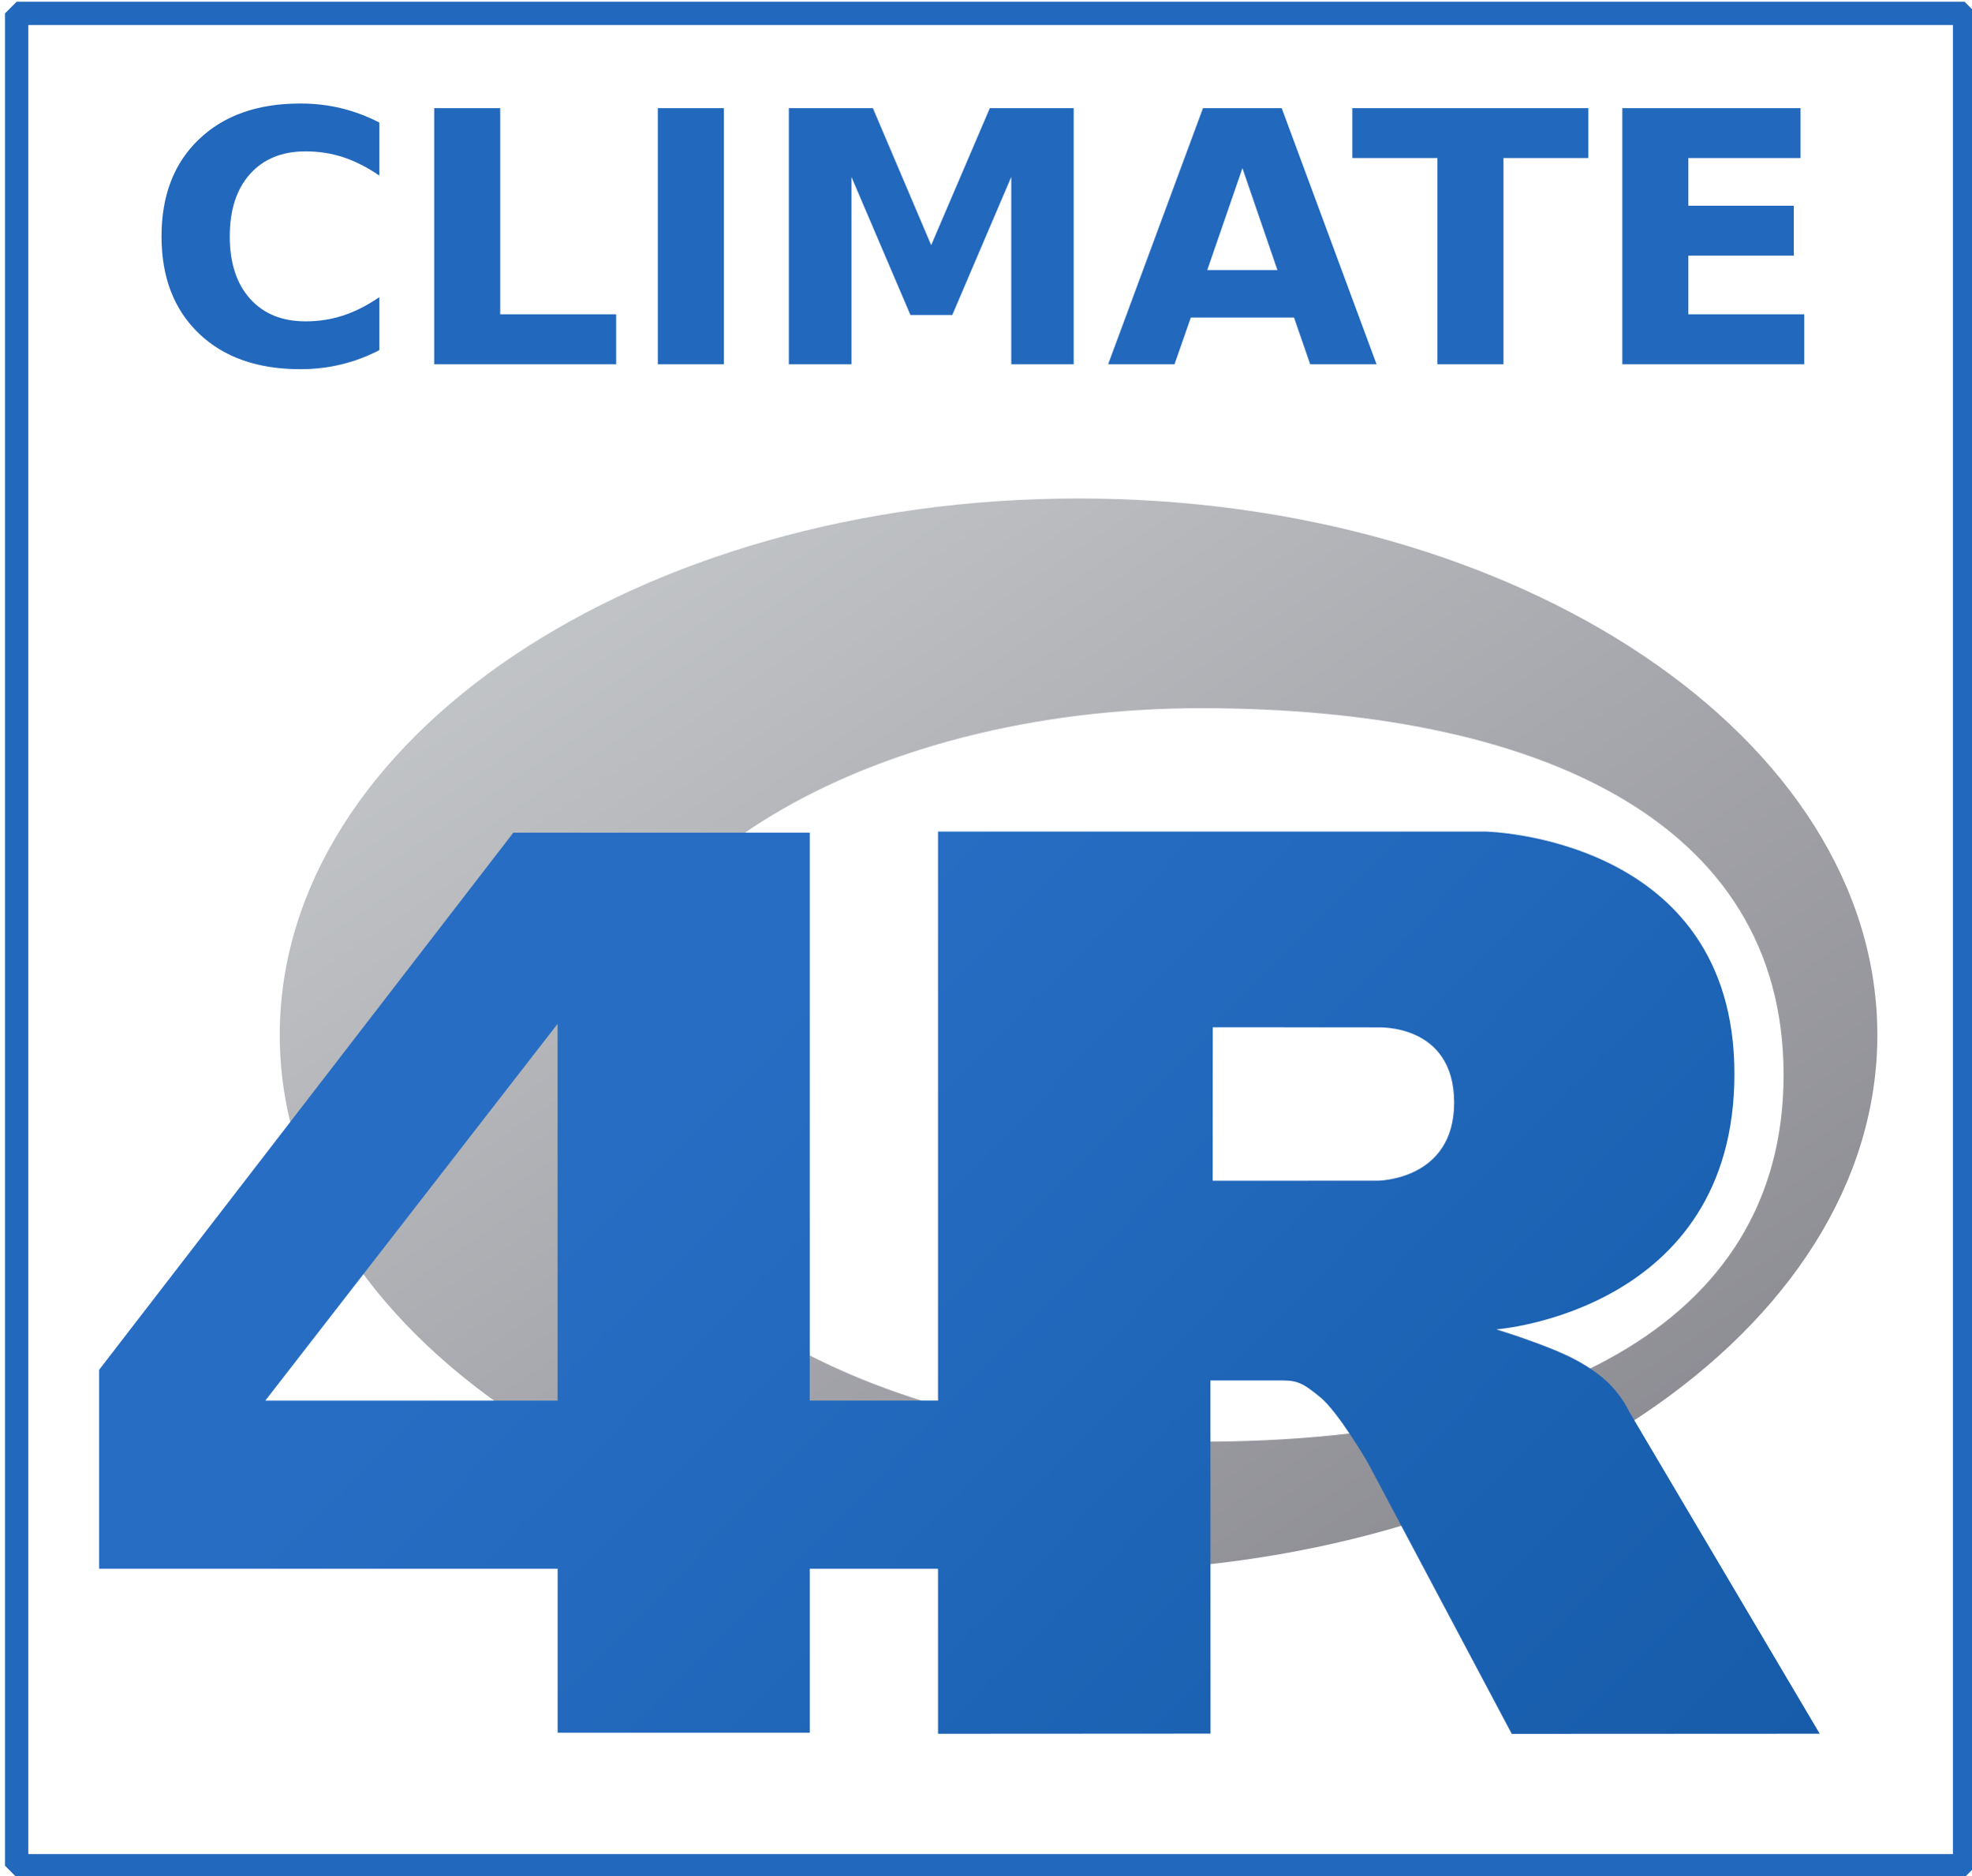
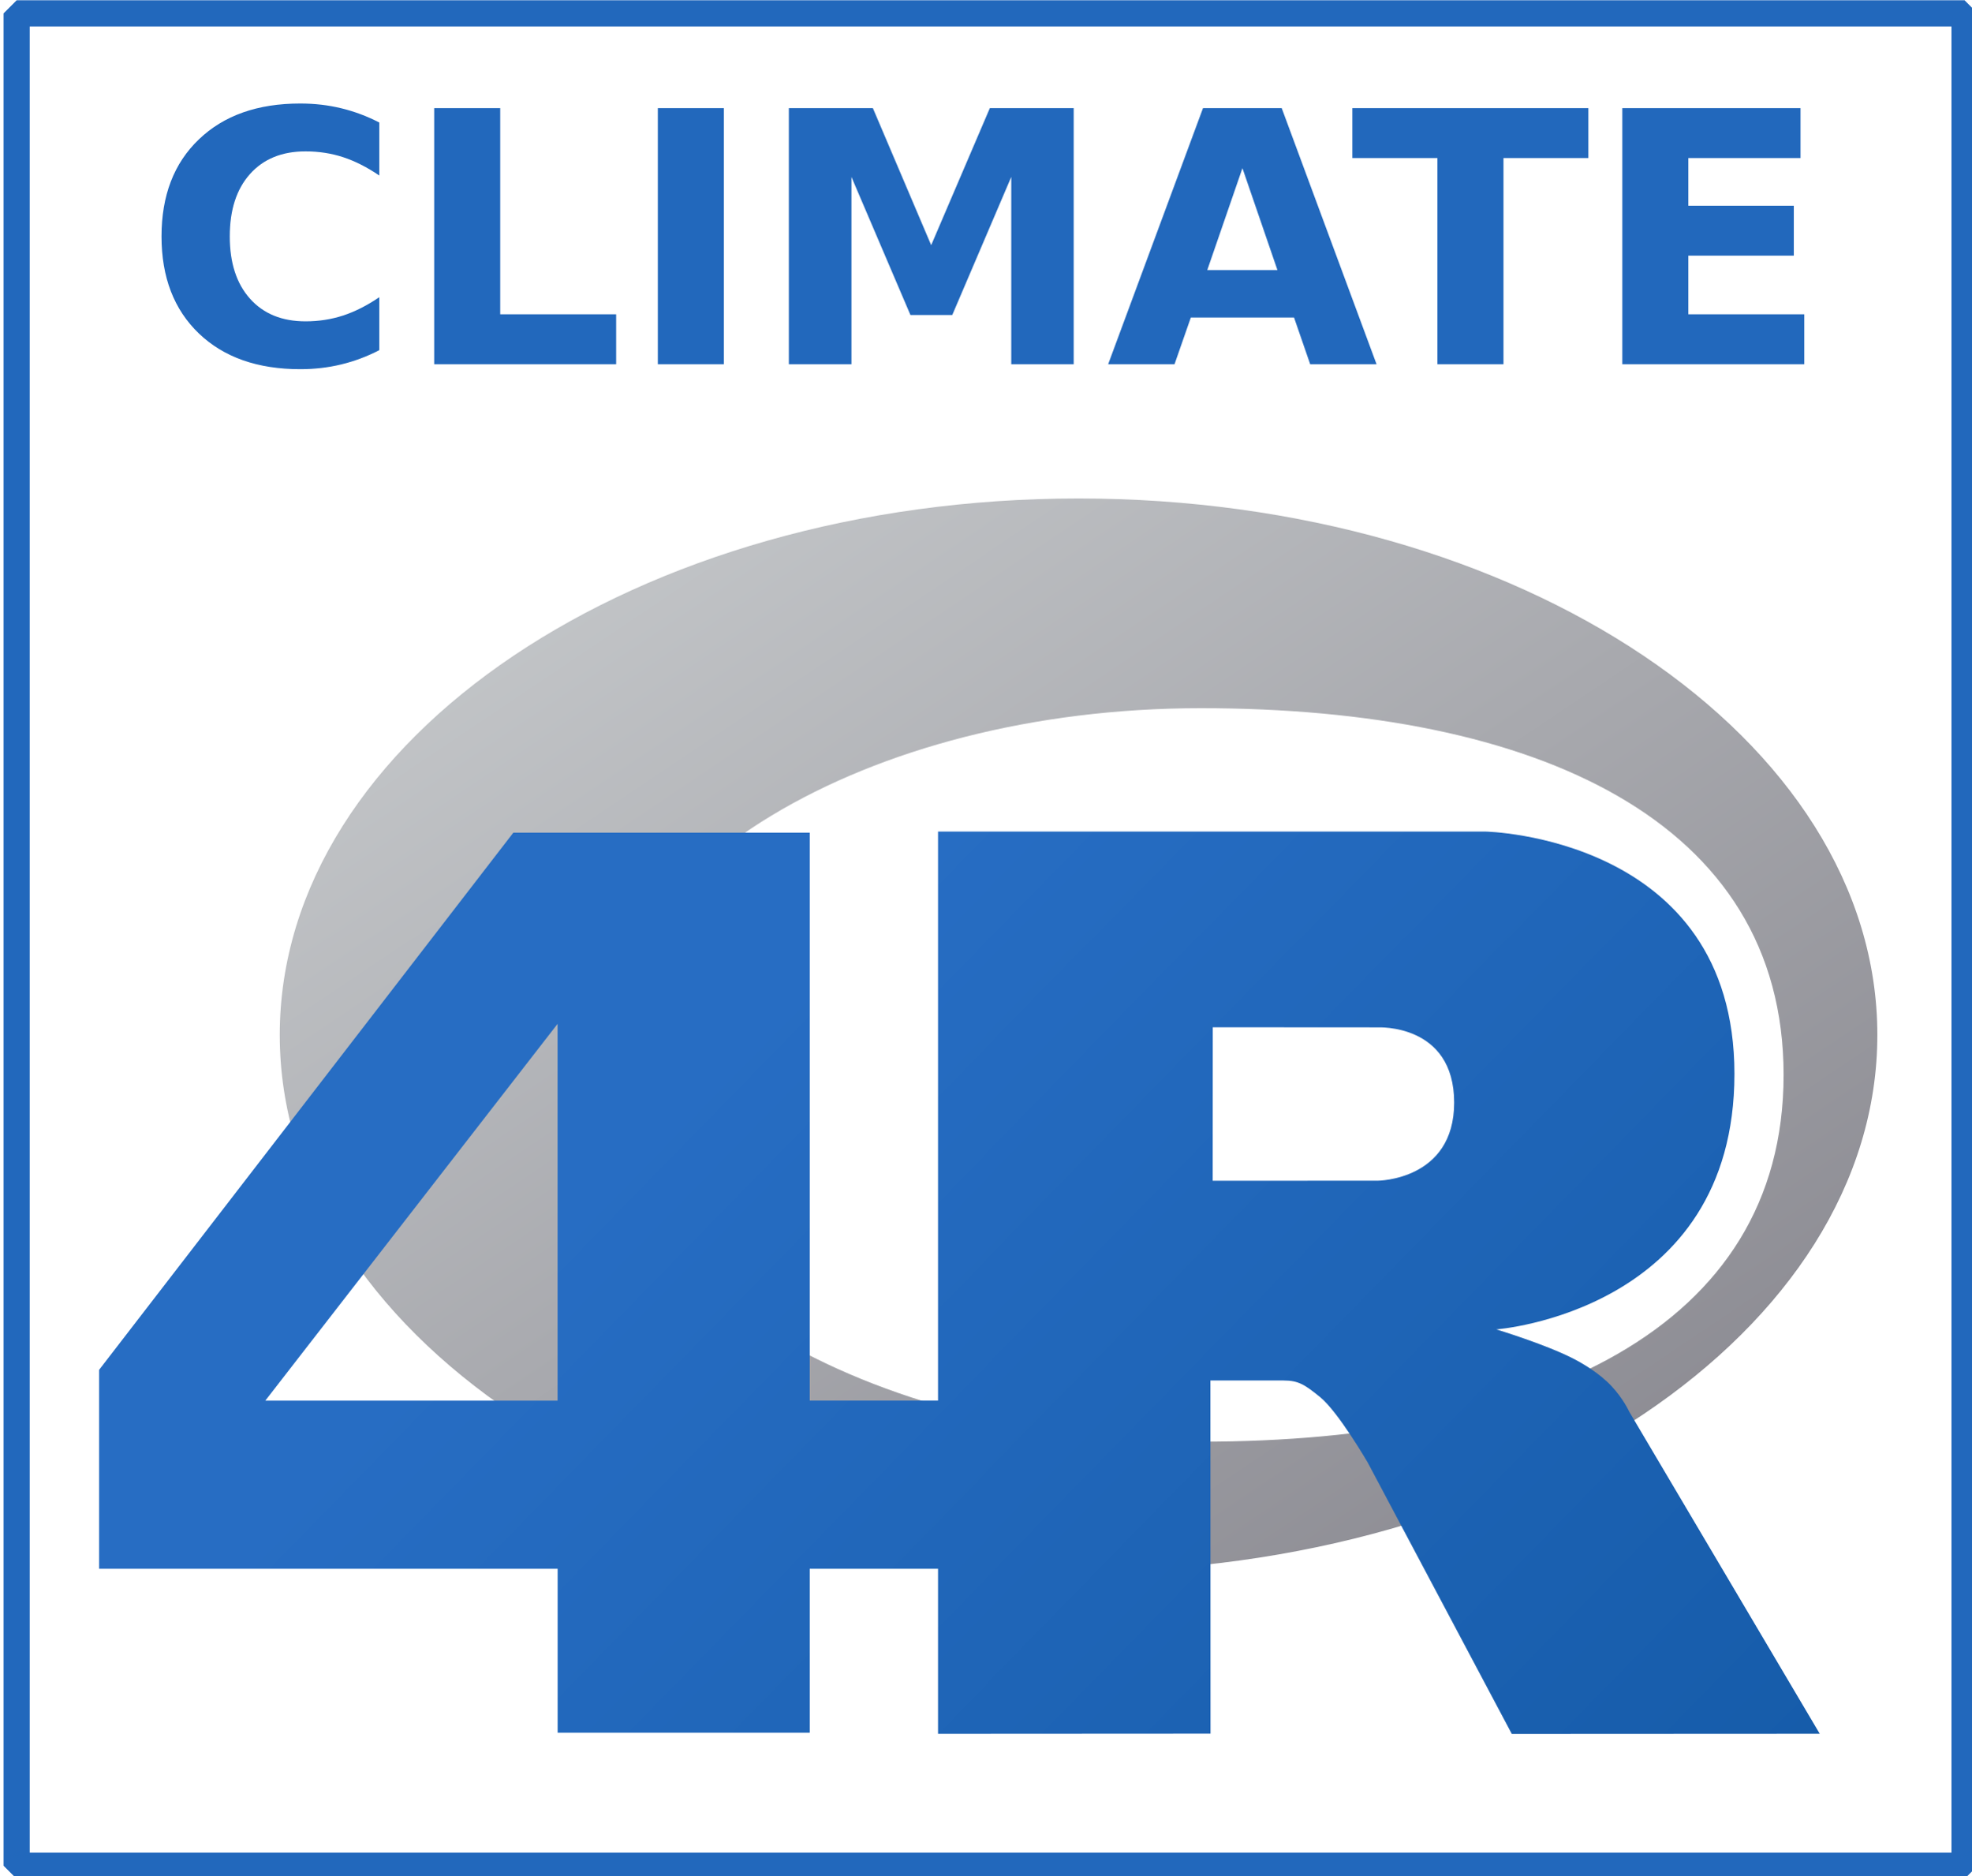
<svg xmlns="http://www.w3.org/2000/svg" id="svg5257" version="1.1" viewBox="0 0 38.015 36.168" height="36.168mm" width="38.015mm">
  <defs id="defs5251">
    <linearGradient spreadMethod="pad" gradientUnits="userSpaceOnUse" y2="553.442" y1="151.401" x2="703.067" x1="301.026" id="gradientFill-2" gradientTransform="matrix(0.05233152,0,0,0.05339971,61.25029,59.28507)">
      <stop id="stop898" stop-opacity="1" stop-color="rgb(39,109,195)" offset="0" />
      <stop id="stop900" stop-opacity="1" stop-color="rgb(22,92,170)" offset="1" />
    </linearGradient>
    <linearGradient spreadMethod="pad" gradientUnits="userSpaceOnUse" y2="593.787" y1="3.666" x2="590.863" x1="0.741" id="gradientFill-1" gradientTransform="matrix(0.06459543,0,0,0.04326138,61.25029,59.28507)">
      <stop id="stop893" stop-opacity="1" stop-color="rgb(203,206,208)" offset="0" />
      <stop id="stop895" stop-opacity="1" stop-color="rgb(132,131,139)" offset="1" />
    </linearGradient>
    <linearGradient spreadMethod="pad" gradientUnits="userSpaceOnUse" y2="553.442" y1="151.401" x2="703.067" x1="301.026" id="gradientFill-2-6" gradientTransform="matrix(0.04229656,0,0,0.04327738,5.356661,9.483681)">
      <stop id="stop898-3" stop-opacity="1" stop-color="rgb(39,109,195)" offset="0" />
      <stop id="stop900-9" stop-opacity="1" stop-color="rgb(22,92,170)" offset="1" />
    </linearGradient>
    <linearGradient spreadMethod="pad" gradientUnits="userSpaceOnUse" y2="593.787" y1="3.666" x2="590.863" x1="0.741" id="gradientFill-1-9" gradientTransform="matrix(0.05220878,0,0,0.03506085,5.356681,9.483685)">
      <stop id="stop893-5" stop-opacity="1" stop-color="rgb(203,206,208)" offset="0" />
      <stop id="stop895-2" stop-opacity="1" stop-color="rgb(132,131,139)" offset="1" />
    </linearGradient>
  </defs>
  <path style="fill:url(#gradientFill-1-9);fill-rule:evenodd;stroke-width:0.043;overflow:visible" d="m 20.8,30.302 c -8.508,0 -15.405,-4.632 -15.405,-10.345 0,-5.713 6.897,-10.345 15.405,-10.345 8.508,0 15.405,4.632 15.405,10.345 0,5.713 -6.897,10.345 -15.405,10.345 z m 2.358,-16.646 c -6.467,0 -11.709,3.166 -11.709,7.072 0,3.906 5.242,7.072 11.709,7.072 6.467,0 11.239,-2.165 11.239,-7.072 0,-4.906 -4.772,-7.072 -11.239,-7.072 z" id="path905-1" />
  <path style="fill:url(#gradientFill-2-6);fill-opacity:1;fill-rule:evenodd;stroke-width:0.162;overflow:visible" d="m 18.09,16.036 0,10.972 -2.474,0 0,-10.951 -5.717,0 -7.988,10.358 0,3.836 8.843,0 0,3.162 4.862,0 0,-3.162 2.474,0 0,3.182 5.255,-0.003 -0.002,-6.81 1.411,0 c 0.289,0 0.413,0.084 0.705,0.321 0.35,0.284 0.919,1.264 0.919,1.264 l 2.777,5.23 5.939,-0.003 -3.675,-6.212 c 0,0 -0.112,-0.248 -0.342,-0.493 -0.235,-0.25 -0.56,-0.44 -0.748,-0.535 -0.541,-0.275 -1.472,-0.557 -1.473,-0.557 0,0 4.593,-0.341 4.593,-4.927 0,-4.586 -4.806,-4.673 -4.806,-4.673 l -10.553,0 z m -7.337,3.707 0,7.266 -5.637,0 5.637,-7.266 z m 12.635,0.066 3.182,0.002 -5.16e-4,5.17e-4 c 0,0 1.474,-0.08 1.474,1.451 0,1.5 -1.474,1.505 -1.474,1.505 l -3.183,0.001 0.002,-2.958 z" id="path907-3" />
  <g aria-label="4" transform="scale(1.071947,0.9328821)" style="font-style:italic;font-variant:normal;font-weight:normal;font-stretch:normal;font-size:19.141px;line-height:1.25;font-family:sans-serif;-inkscape-font-specification:'sans-serif Italic';letter-spacing:0px;word-spacing:0px;overflow:visible;fill:#2167ba;fill-opacity:1;stroke:none;stroke-width:0.479" id="text5229-9" />
-   <rect style="fill:#2268bc;fill-opacity:0;stroke:#2268bc;stroke-width:0.449;stroke-linejoin:bevel;stroke-miterlimit:4;stroke-opacity:1;stroke-dasharray:none;stroke-dashoffset:0" id="rect5883" width="37.566" height="35.719" x="0.321" y="0.258" />
+   <rect style="fill:#2268bc;fill-opacity:0;stroke:#2268bc;stroke-width:0.505;stroke-linejoin:bevel;stroke-miterlimit:4;stroke-opacity:1;stroke-dasharray:none;stroke-dashoffset:0" id="rect5883" width="37.566" height="35.719" x="0.321" y="0.258" />
  <g transform="matrix(0.2822222,0,0,0.2822222,23.40628,8.173924)" style="font-size:24px;font-style:normal;font-weight:bold;line-height:125%;letter-spacing:0px;word-spacing:0px;fill:#2268bc;fill-opacity:1;stroke:none;font-family:Sans;-inkscape-font-specification:Sans" id="flowRoot3785">
    <path d="m -57.016,-5.039 c -0.828,0.43 -1.691,0.754 -2.59,0.973 -0.898,0.219 -1.836,0.328 -2.812,0.328 -2.914,-3e-7 -5.223,-0.812 -6.926,-2.438 -1.703,-1.633 -2.555,-3.844 -2.555,-6.633 -2e-6,-2.797 0.852,-5.008 2.555,-6.633 1.703,-1.633 4.012,-2.449 6.926,-2.449 0.977,1.8e-5 1.914,0.109 2.812,0.328 0.898,0.219 1.762,0.543 2.59,0.973 l 0,3.621 c -0.836,-0.57 -1.66,-0.988 -2.473,-1.254 -0.813,-0.266 -1.668,-0.398 -2.566,-0.398 -1.609,1.5e-5 -2.875,0.516 -3.797,1.547 -0.922,1.031 -1.383,2.453 -1.383,4.266 -6e-6,1.805 0.461,3.223 1.383,4.254 0.922,1.031 2.187,1.547 3.797,1.547 0.898,2.9e-6 1.754,-0.133 2.566,-0.398 0.812,-0.266 1.637,-0.684 2.473,-1.254 l 0,3.621" style="font-variant:normal;font-stretch:normal;font-family:Sans;-inkscape-font-specification:Sans" id="path3806" />
    <path d="m -53.266,-21.574 4.512,0 0,14.086 7.922,0 0,3.41 -12.434,0 0,-17.496" style="font-variant:normal;font-stretch:normal;font-family:Sans;-inkscape-font-specification:Sans" id="path3808" />
    <path d="m -37.984,-21.574 4.512,0 0,17.496 -4.512,0 0,-17.496" style="font-variant:normal;font-stretch:normal;font-family:Sans;-inkscape-font-specification:Sans" id="path3810" />
    <path d="m -29.031,-21.574 5.742,0 3.984,9.363 4.008,-9.363 5.73,0 0,17.496 -4.266,0 0,-12.797 -4.031,9.434 -2.859,0 -4.031,-9.434 0,12.797 -4.277,0 0,-17.496" style="font-variant:normal;font-stretch:normal;font-family:Sans;-inkscape-font-specification:Sans" id="path3812" />
    <path d="m 5.492,-7.266 -7.055,0 -1.113,3.188 -4.535,0 6.48,-17.496 5.379,0 6.48,17.496 -4.535,0 -1.102,-3.188 M -0.438,-10.512 l 4.793,0 -2.391,-6.961 -2.402,6.961" style="font-variant:normal;font-stretch:normal;font-family:Sans;-inkscape-font-specification:Sans" id="path3814" />
    <path d="m 9.477,-21.574 16.125,0 0,3.41 -5.801,0 0,14.086 -4.512,0 0,-14.086 -5.813,0 0,-3.41" style="font-variant:normal;font-stretch:normal;font-family:Sans;-inkscape-font-specification:Sans" id="path3816" />
    <path d="m 27.922,-21.574 12.176,0 0,3.41 -7.664,0 0,3.258 7.207,0 0,3.41 -7.207,0 0,4.008 7.922,0 0,3.41 -12.434,0 0,-17.496" style="font-variant:normal;font-stretch:normal;font-family:Sans;-inkscape-font-specification:Sans" id="path3818" />
  </g>
  <text xml:space="preserve" style="font-size:24px;font-style:normal;font-weight:bold;line-height:125%;letter-spacing:0px;word-spacing:0px;fill:#000000;fill-opacity:1;stroke:none;font-family:Sans;-inkscape-font-specification:Sans" x="-93.037" y="-4.788" id="text3793" transform="matrix(0.2822222,0,0,0.2822222,-1.7647122e-6,0)">
    <tspan id="tspan3795" x="-93.037" y="-4.788" />
  </text>
</svg>
